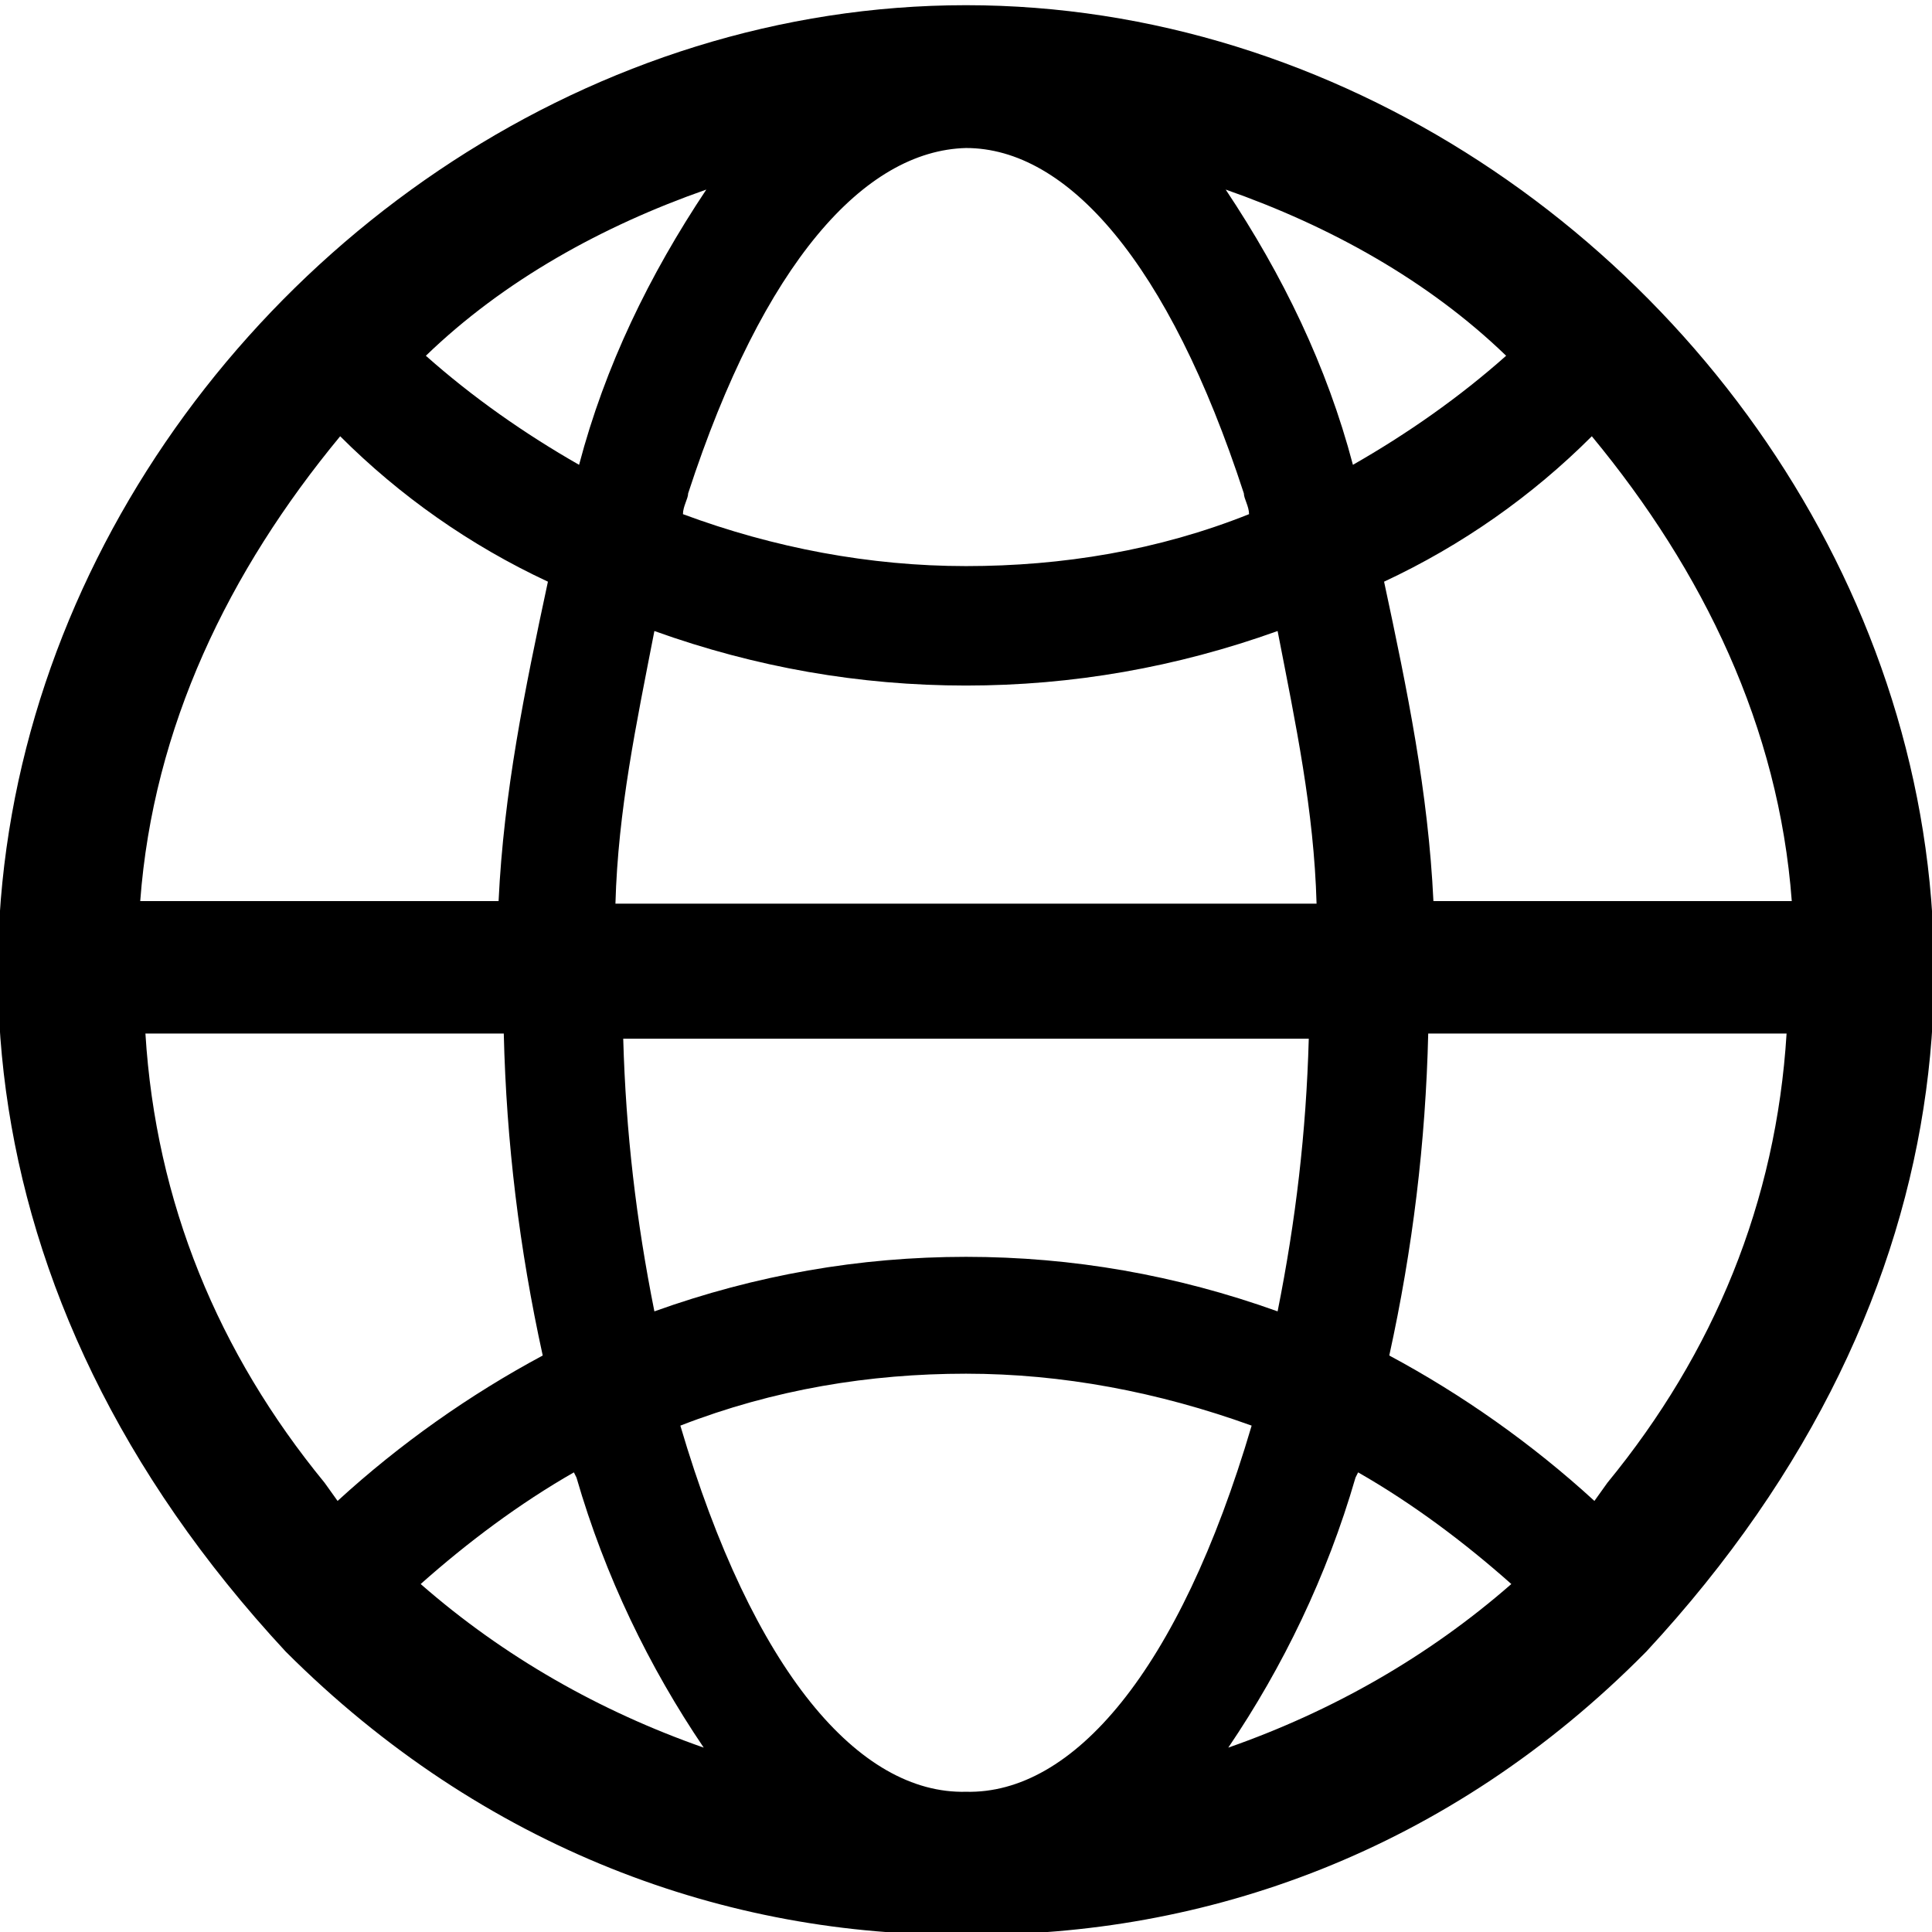
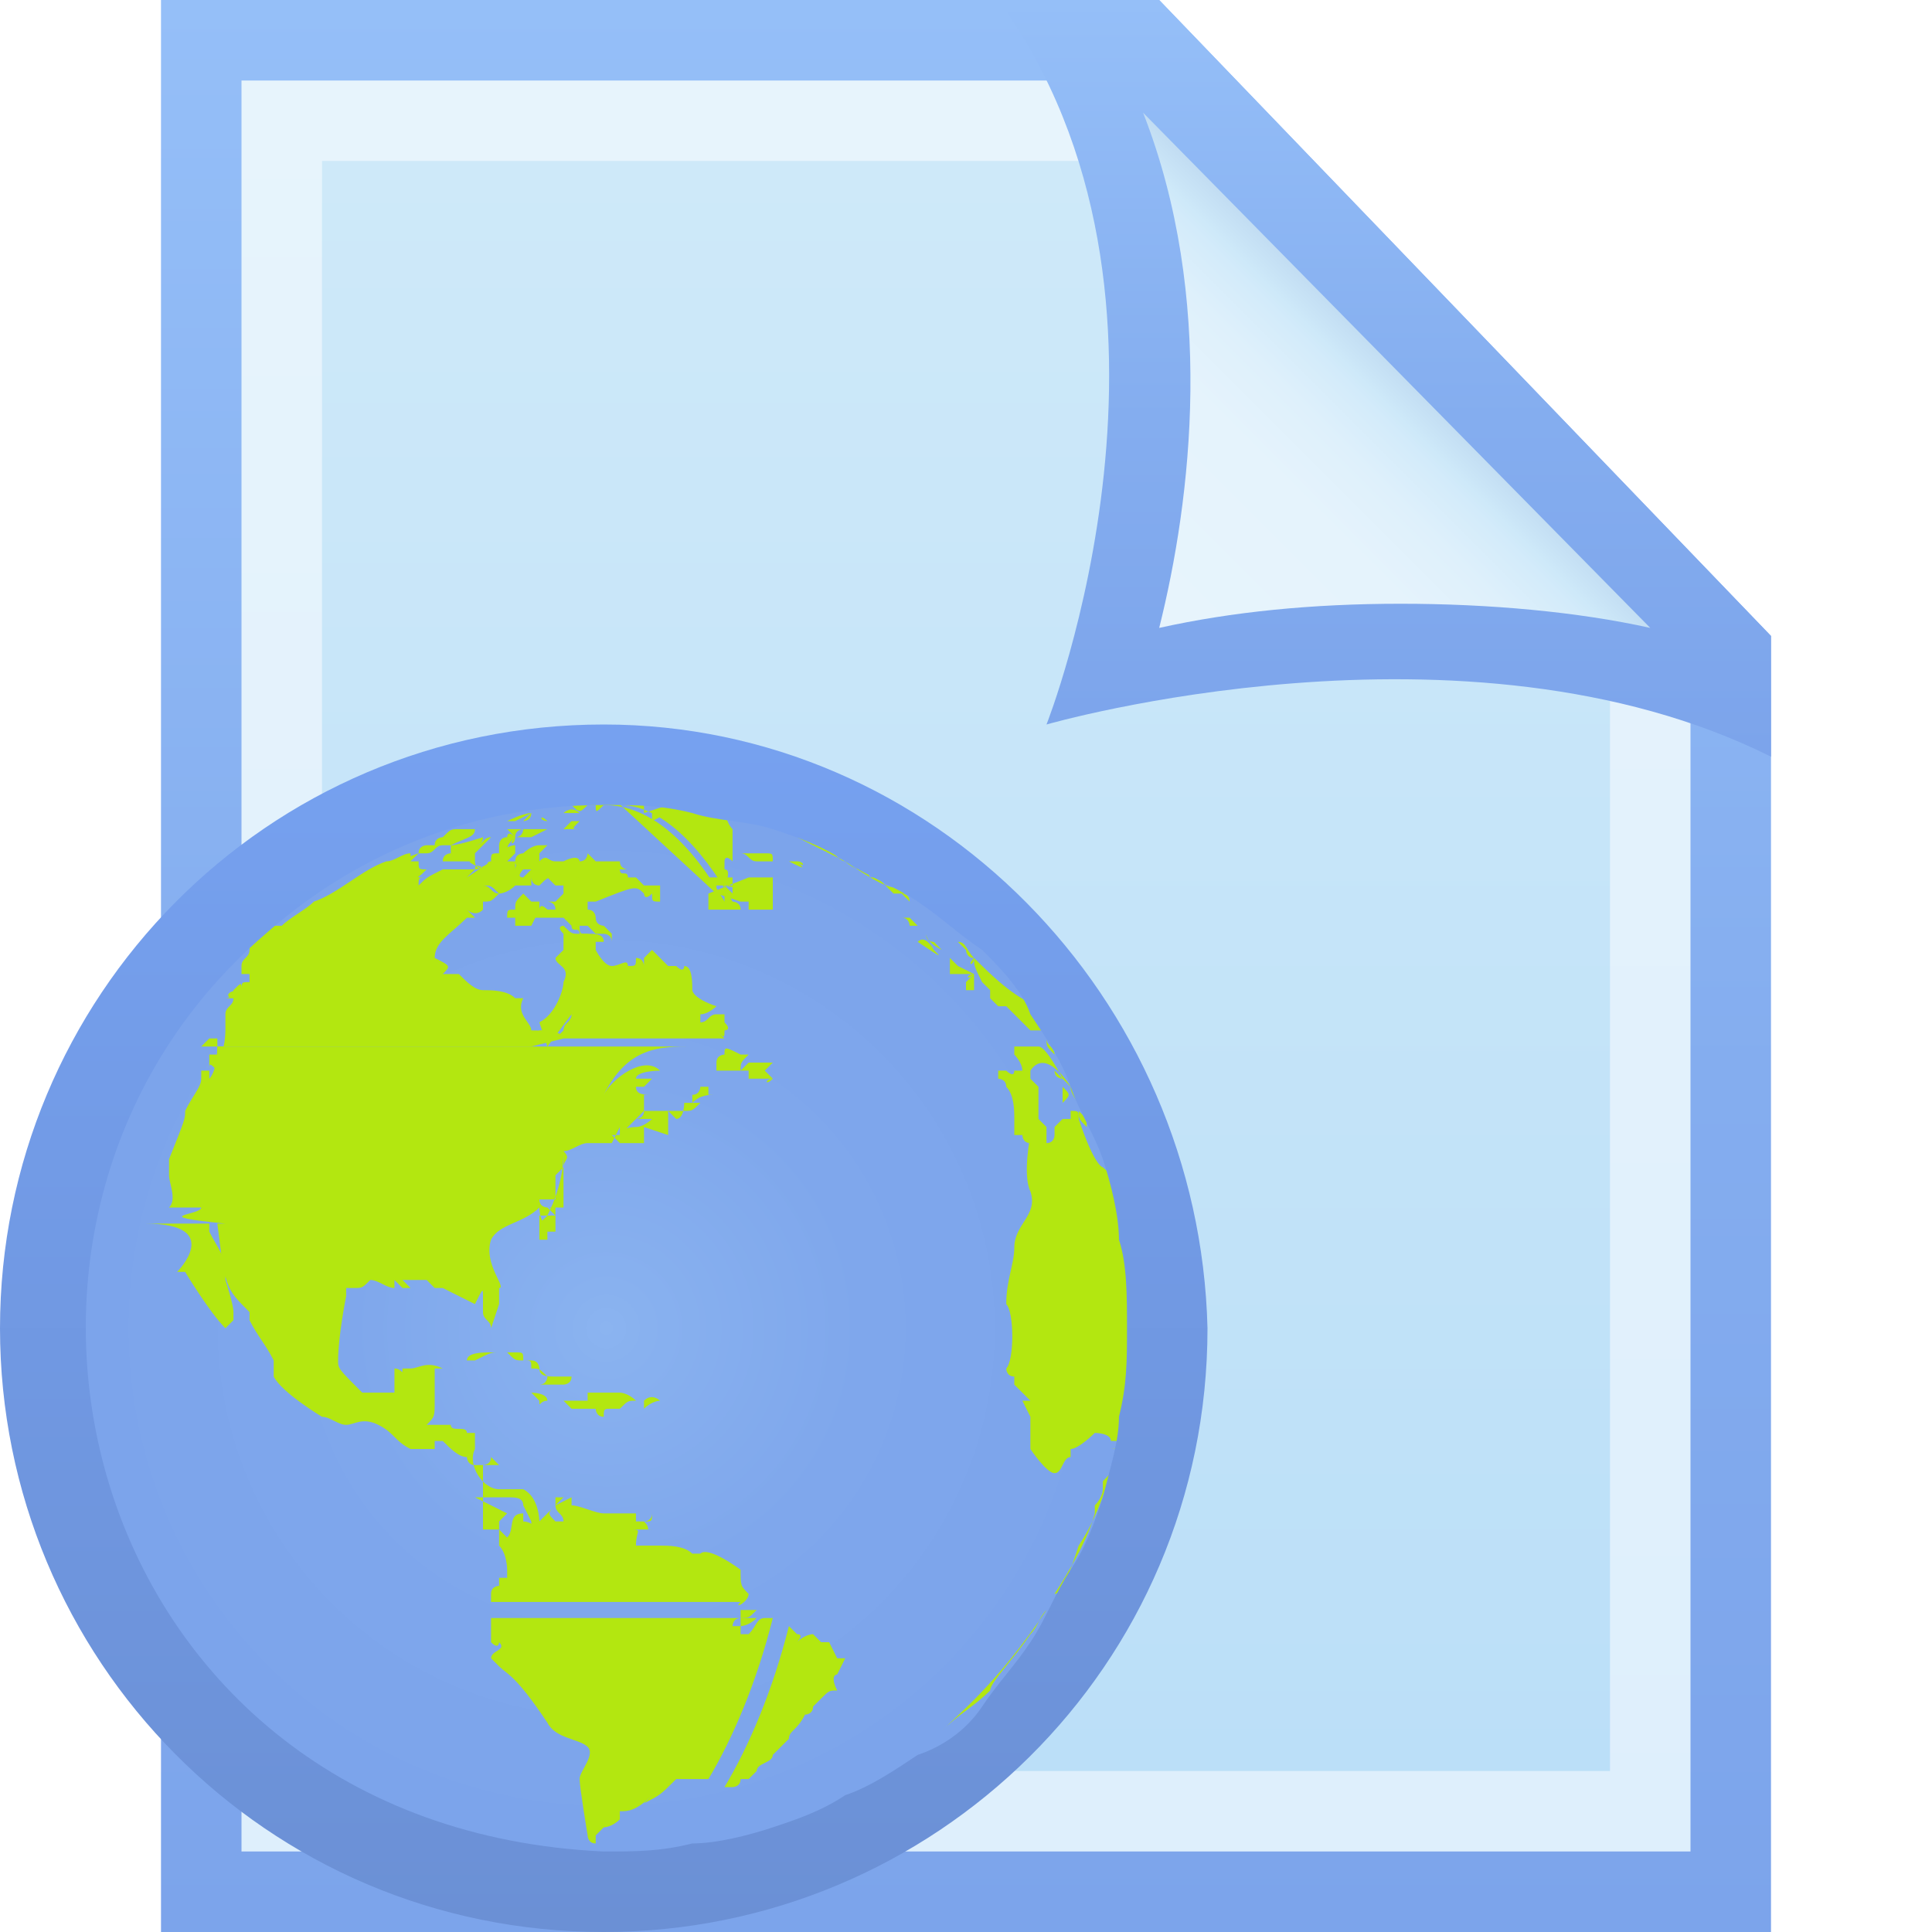
- <svg xmlns="http://www.w3.org/2000/svg" width="74.4px" height="74.4px" version="1.1" id="Layer_1" x="0px" y="0px" viewBox="0 0 74.4 74.4" style="enable-background:new 0 0 74.4 74.4;" xml:space="preserve" preserveAspectRatio="xMinYMid meet">
-   <path d="M37.2,0.2C8.6,0.2-14.7,35.9,11,63.6c7.6,7.6,17,11,26.2,10.9c9.2,0.1,18.6-3.2,26.2-10.9  C89.1,35.9,65.8,0.2,37.2,0.2z M69,34.7H55.2c-0.2-4.2-1-8.1-1.9-12.3c3-1.4,5.7-3.3,8-5.6C65.6,22,68.5,28,69,34.7z M58,13.7  c-1.8,1.6-3.8,3-5.9,4.2c-1-3.8-2.7-7.3-4.9-10.6C51.2,8.7,55,10.8,58,13.7z M37.2,34.8H23.7c0.1-3.6,0.8-6.9,1.5-10.5  c3.9,1.4,7.9,2.1,12,2.1c4.1,0,8.1-0.7,12-2.1c0.7,3.6,1.4,6.9,1.5,10.5H37.2z M50.4,40c-0.1,3.6-0.5,7-1.2,10.5  c-3.9-1.4-7.9-2.1-12-2.1c-4.1,0-8.1,0.7-12,2.1C24.5,47,24.1,43.6,24,40h13.2H50.4z M37.2,5.7c3.9,0,7.8,4.4,10.7,13.3  c0,0.2,0.2,0.5,0.2,0.8c-3.5,1.4-7.2,2-10.9,2s-7.4-0.7-10.9-2c0-0.3,0.2-0.6,0.2-0.8C29.4,10.1,33.3,5.8,37.2,5.7z M27.2,7.3  c-2.2,3.3-3.9,6.8-4.9,10.6c-2.1-1.2-4.1-2.6-5.9-4.2C19.4,10.8,23.2,8.7,27.2,7.3z M13.1,16.8c2.3,2.3,5,4.2,8,5.6  c-0.9,4.2-1.7,8.1-1.9,12.3H5.4C5.9,28,8.8,22,13.1,16.8z M12.5,57.1c-4.1-5-6.5-10.8-6.9-17.3h13.8c0.1,4.2,0.6,8.3,1.5,12.4  c-2.8,1.5-5.5,3.4-7.9,5.6L12.5,57.1z M16.2,61c1.8-1.6,3.8-3.1,5.9-4.3l0.1,0.2c1.1,3.8,2.8,7.3,4.9,10.4  C23.1,65.9,19.4,63.8,16.2,61z M37.2,69c-4.1,0.1-8.2-4.6-11-14.1c3.6-1.4,7.3-2,11-2c3.7,0,7.4,0.7,11,2  C45.4,64.4,41.3,69.1,37.2,69z M47.3,67.3c2.1-3.1,3.8-6.6,4.9-10.4l0.1-0.2c2.1,1.2,4.1,2.7,5.9,4.3C55,63.8,51.3,65.9,47.3,67.3z   M61.9,57.1l-0.5,0.7c-2.4-2.2-5.1-4.1-7.9-5.6c0.9-4.1,1.4-8.2,1.5-12.4h13.8C68.4,46.3,66,52.1,61.9,57.1z" />
+ <svg xmlns="http://www.w3.org/2000/svg" width="24" height="24" viewBox="0 0 24 24" preserveAspectRatio="xMinYMid meet" overflow="visible">
+   <linearGradient id="a" gradientUnits="userSpaceOnUse" x1="11.965" x2="11.965" y2="24">
+     <stop offset="0" stop-color="#95BFF8" />
+     <stop offset=".557" stop-color="#84ADEF" />
+     <stop offset="1" stop-color="#7CA4EB" />
+   </linearGradient>
+   <path fill="url(#a)" d="M14.4 0H2v24h20V7.9" />
+   <linearGradient id="b" gradientUnits="userSpaceOnUse" x1="11.965" y1="1" x2="11.965" y2="23">
+     <stop offset="0" stop-color="#E7F4FC" />
+     <stop offset="1" stop-color="#DEEFFC" />
+   </linearGradient>
+   <path fill="url(#b)" d="M14 1H3v22h18V8.3" />
+   <linearGradient id="c" gradientUnits="userSpaceOnUse" x1="11.965" y1="2" x2="11.965" y2="22">
+     <stop offset="0" stop-color="#CEE9F9" />
+     <stop offset="1" stop-color="#BBDFF8" />
+   </linearGradient>
+   <path fill="url(#c)" d="M13.6 2H4v20h16V8.7" />
+   <linearGradient id="d" gradientUnits="userSpaceOnUse" x1="17.211" x2="17.211" y2="9.359">
+     <stop offset="0" stop-color="#95BFF8" />
+     <stop offset=".557" stop-color="#84ADEF" />
+     <stop offset="1" stop-color="#7CA4EB" />
+   </linearGradient>
+   <path d="M13 9s5.2-1.5 9 .4V7.9L14.4 0h-2c2.7 3.7.6 9 .6 9z" fill="url(#d)" />
+   <linearGradient id="e" gradientUnits="userSpaceOnUse" x1="14.288" y1="7.545" x2="17.416" y2="4.417">
+     <stop offset="0" stop-color="#E7F4FC" />
+     <stop offset=".518" stop-color="#E5F3FC" />
+     <stop offset=".705" stop-color="#DEF0FB" />
+     <stop offset=".837" stop-color="#D3EBFA" />
+     <stop offset=".872" stop-color="#CEE9F9" />
+     <stop offset="1" stop-color="#BDD8F0" />
+   </linearGradient>
+   <path d="M20.5 7.8c-.9-.2-2-.3-3.1-.3s-2.1.1-3 .3c.4-1.6.7-4.1-.2-6.4l6.3 6.4z" fill="url(#e)" />
+   <radialGradient id="f" cx="7.531" cy="16.5" r="7" gradientUnits="userSpaceOnUse">
+     <stop offset="0" stop-color="#8BB4F0" />
+     <stop offset=".077" stop-color="#88B1EF" />
+     <stop offset=".488" stop-color="#7FA7EC" />
+     <stop offset="1" stop-color="#7CA4EB" />
+   </radialGradient>
+   <path d="M7.5 23.5C.4 23.2-1.6 15.1 3 11.2c1.8-1.6 3.8-1.7 4.6-1.7.4 0 .8 0 1.1.1.3 0 .7.1 1 .2.3.1.7.3 1 .4l.9.6c.3.2.6.4.8.7.3.3.5.5.7.8l.6.9c.2.3.3.7.4 1 .1.3.2.7.3 1.1.1.4.1.8.1 1.1s0 .8-.1 1.1c-.1.4-.1.7-.3 1.1-.1.3-.3.7-.4 1l-.6.9c-.2.3-.4.6-.7.8-.3.3-.5.5-.8.7l-.9.6c-.3.2-.7.3-1 .4-.3.1-.7.2-1.1.3-.3.2-.7.2-1.1.2" fill="url(#f)" />
+   <radialGradient id="g" cx="7.531" cy="16.5" r="6.486" gradientUnits="userSpaceOnUse">
+     <stop offset="0" stop-color="#8BB4F0" />
+     <stop offset=".077" stop-color="#88B1EF" />
+     <stop offset=".488" stop-color="#7FA7EC" />
+     <stop offset="1" stop-color="#7CA4EB" />
+   </radialGradient>
+   <path d="M7.5 23C1 22.7-.9 15.2 3.3 11.6 5 10.1 6.8 10 7.5 10c.4 0 .7 0 1.1.1.3.1.7.1 1 .2s.6.2.9.4c.3.2.6.3.9.5.3.2.5.4.8.6.2.2.5.5.6.8.2.3.4.6.5.9s.3.6.4.9.2.7.2 1c.1.3.1.7.1 1.1 0 .4 0 .7-.1 1.1-.1.3-.1.7-.2 1s-.2.6-.4.9-.3.6-.5.9-.4.5-.6.8-.5.5-.8.6c-.3.2-.6.4-.9.5-.3.2-.6.3-.9.4s-.7.2-1 .2c-.4.1-.7.1-1.1.1" fill="url(#g)" />
+   <path d="M6.1 10.8v-.1s-.1 0 0 .1c-.1-.1-.1 0-.2 0 0-.1.1 0 .2 0-.1 0 0 0 0 0M3 13h3.6l.4-.1c0-.1-.3-.1-.4-.1 0-.1-.2-.2-.1-.4h-.1c-.1-.1-.3-.1-.4-.1-.1 0-.2-.1-.3-.2h-.2c.1-.1.1-.1-.1-.2 0-.2.2-.3.4-.5h.1l-.1-.1s.1.1.2 0v-.1c.1 0 .1 0 .2-.1-.1 0-.1-.1-.2-.1.1 0 .1 0 .2.1 0 0 .1 0 .2-.1h.2v-.1s0 .1.1.1c.1-.1.1-.1.2-.1v-.1-.1c-.1 0-.1-.1-.2 0l-.2.2c-.1 0 0-.1 0-.1.1 0 .1 0 0-.1-.1 0-.1.1-.1.1v-.1h-.1l.1-.1v-.1c-.1 0-.2.1-.2.1-.1 0-.1 0-.1.1h0l-.3.2.1-.1h-.4c-.2.1-.2.1-.3.2 0-.1 0-.1.1-.1h-.2c.1 0 .1 0 .2-.1-.1 0-.1 0-.1-.1h-.1 0l.1-.1s-.3.1-.5.2h.1c.1 0 .2.1.3 0L5 11h-.2.4v-.1c0-.1-.1-.2 0-.2h-.1v-.1c-.1 0-.2.1-.3.1-.3.1-.6.4-.9.5-.1.1-.3.2-.4.3h-.1l-.4.3.2-.2-.1.1v.1c0 .1-.1.1-.1.2v.1h.1v.1c-.1 0-.1 0-.1.1 0-.1 0-.1-.1 0 0 .1-.1.1-.1.1h.1c0 .1-.1.1-.1.2v.2s0 .3-.1.3V13v-.1h-.1l-.1.1m5.8-2.6l-.1-.1c0 .1 0 .1.1.1-.1 0-.1 0 0 0-.1.1-.1.1 0 0-.1.1-.1.1 0 0-.1.1 0 .1 0 0m-2.4.3c.1-.1.1-.1 0 0v-.1l.1-.1.1-.1c-.1 0-.1.1-.2.1l.1-.1-.1.1h0s.1 0 .1-.1c0 0-.3.1-.4.1h.2-.2v.1s-.1 0-.1.1h.4c0 .1.1.1.1.1-.2-.1-.2-.1-.1-.1h-.1.1m2.3.3h-.1H8l-.1-.1h-.1c0-.1-.1 0-.1-.1h.1s-.1 0-.1-.1h-.1-.1-.1-.1.1l-.1-.1s0 .1-.1.1h-.1.1s0-.1-.2 0h-.1-.1-.1v-.1l.1-.1h-.1c-.1 0-.2.1-.2.1s-.1 0-.1.1h0c0 .1.1.1.1.1h.2s.1 0 .1.1l.1.1h-.1.2v.1l-.1.1h-.1s.1 0 .1.1h-.1c-.1-.1-.1 0-.1 0-.1 0-.1 0-.1.1H7l.1.1c0 .1.1 0 .1.1 0 0 .1 0 .1.1h.2c0-.1-.1-.1-.2-.1s-.1 0-.1-.1h.1l.1.1h.1s.1 0 .1.1v-.1l-.1-.1s0 .1.1.1l-.1-.1s-.1 0-.1-.1c0 0 0-.1-.1-.1v-.1h.1c.5-.2.5-.2.6-.1 0 0 0 .1.1 0 0 .1 0 .1.1.1v-.1-.1m-1.8-.6c.1 0 0 0 0 0 0-.1.1-.1.1-.1h-.1-.1l.1.1c-.1-.1-.1 0-.1 0-.1 0-.1.1-.1.1v.1h.1c0-.1 0-.1.1-.2-.1.1 0 .1 0 0M6.8 10.3s-.1 0 0 0c-.1 0-.1 0 0 0h-.2-.1s0 .1-.1.1h.2l.2-.1M5.9 10.3c.1 0 .1 0 0 0 .1 0 .1 0 0 0 .1 0 .1 0 0 0 .1 0 .1 0 0 0 .1 0 .1 0 0 0 .1 0 0 0 0 0h-.2c-.1 0-.1 0-.2.1 0 0-.1 0-.1.1h-.1s-.1 0-.1.1h.1c.1 0 .1-.1.2-.1h.1c.2-.1.3-.1.3-.2m1.3-.1H7h.1l-.1.1h.2c-.1 0-.1 0 0-.1m-.4 0c0-.1 0-.1 0 0 0-.1 0-.1 0 0 0-.1 0-.1 0 0 0-.1 0-.1 0 0 0-.1 0-.1 0 0 0-.1 0-.1 0 0 0 0-.1 0 0 0-.1 0-.1 0 0 0-.1-.1-.1 0 0 0-.1 0-.1 0 0 0h0c-.1 0-.1 0 0 0h-.1-.1.2m-.3 0c.1 0 .1 0 0 0 .1 0 .1 0 0 0 .1 0 0 0 0 0s.1 0 .1-.1l-.1.1h-.1.1-.1.1-.1-.1-.1H6.5m.4-.1c.1 0 .1 0 0 0 .1 0 .1 0 0 0m-.3 0c.1 0 .1 0 0 0 .1 0 .1 0 0 0 .1 0 0 0 0 0-.1 0-.3.1-.3.1h-.1.2l.2-.1m.2 0h-.1.1m.3 0c0-.1 0-.1 0 0 0-.1 0-.1 0 0 0-.1 0-.1 0 0-.1 0-.1 0 0 0m-.1 0h.2c-.1-.1-.2 0-.2 0 0-.1 0 0 0 0m.3-.1s.1 0 0 0c.1 0 0 0 0 0s.1 0 0 0c.1 0 .1 0 0 0 .1 0 .1 0 0 0 .1 0 .1 0 0 0 .1 0 .1 0 0 0 .1 0 .1 0 0 0 .1 0 .1 0 0 0 .1 0 .1 0 0 0 .1 0 .1 0 0 0 .1 0 .1 0 0 0 .1 0 .1 0 0 0 .1 0 .1 0 0 0h0c.1 0 .1 0 0 0h-.2c.1.1.1.1.2 0 0 .1 0 0 0 0m.2 0h-.1.1c-.1 0-.1 0 0 0h-.1-.1-.1.2c0 .1 0 .1.1 0-.1.1-.1.1 0 0-.1.1-.1.1 0 0-.1.1 0 0 0 0M9 11.2c-.4-.7-.9-1.2-1.5-1.2H7.8h-.2-.2.1-.1-.1.1l.1-.1h-.1l-.1.1h.1v-.1h.1s-.1-.1-.1 0h.2c1.3 1.2 1.3 1.2 1.4 1.3-.1-.1-.1-.1 0 0-.1 0-.1 0 0 0-.1 0-.1 0 0 0-.1 0-.1 0 0 0-.1 0-.1 0 0 0-.1 0-.1 0 0 0-.1 0-.1 0 0 0-.1 0-.1 0 0 0-.1 0-.1 0 0 0-.1 0-.1 0 0 0-.1 0 0 0 0 0" fill="#B3E710" />
+   <path d="M9.4 20.1h-.2v.1s.1 0 .2-.1m-.6 2c.3-.5.6-1.2.8-2h-.1c-.1 0-.1.1-.2.2h-.1v-.1h-.1s0-.1.1-.1H6.1V20.4c.1.1.1 0 .1 0 .1.1-.1.1-.1.2l.1.1c.1.1.2.1.6.7.1.2.4.2.5.3.1.1-.1.3-.1.4h-.1.1c0 .1.1.7.1.7s0 .1.1.1v-.1l.1-.1s.1 0 .2-.1v-.1c.1 0 .2 0 .4-.2l-.1.1c.2-.1.2-.1.4-.3h.4m4.9-3.8s0 .1 0 0c0 .1 0 0 0 0m.3-2.9c0-.2-.1-.5-.1-.7 0-.1-.1-.1-.2-.2 0 0-.1 0-.3-.6 0-.1 0-.1-.1-.1v.1h-.1l-.1.1v.1s0 .1-.1.1h-.1c-.1 0-.1 0-.1-.1 0 0-.1.5 0 .7.1.3-.2.4-.2.7 0 .2-.1.4-.1.7.1.1.1.7 0 .8 0 0 0 .1.1.1v.1-.1-.1.2l.1.1.1.1h-.1l.1.2v.4s.2.3.3.3c.1 0 .1-.2.2-.2V18c.1 0 .3-.2.3-.2s.2 0 .2.1h.2c0 .1-.2.1-.2.1h.1l.1.1h-.1c0 .1-.1.2-.2.3v.1s0 .1-.1.2v.1c-.1.4-.5 1-.5 1 .1 0 .2-.3.3-.6.2-.3.3-.6.4-.9s.2-.6.2-1c.1-.3.1-.7.1-1 0-.2 0-.5-.1-.9m-.6-1.6c0 .1 0 .1.1.2 0-.1 0-.1-.1-.2m-.2-.3c0-.1 0-.1 0 0v.2c.1-.1.1-.1 0-.2m-.1-.2s0-.1 0 0 .1.1.1.1l-.1-.1m.2.2s-.1 0 0 0l-.1-.1s-.2-.4-.3-.4h-.3v.1s.1.1.1.2h-.1c0 .1-.1 0-.1 0h-.1v.1s.1 0 .1.1c.1.1.1.3.1.4v.2h.1s0 .1.1.1c0 .1.1.1.1.1v-.1h.1v-.1-.1l-.1-.1v-.2-.1-.1l-.1-.1v-.1c.2-.3.5.2.5.2s0 .1 0 0c0 .1 0 .1 0 0 .1.1.1.2.1.2v0s-.1-.1-.1-.2m-.4-.6s.1.1 0 0c.1.1 0 0 0 0m.2.2c0-.1-.1-.1-.1-.2 0 .1 0 .1.1.2-.1-.1-.1-.1 0 0-.1 0 0 0 0 0m-3.9-.2c-.1 0-.1 0-.1.1 0-.1 0-.1.1-.1m-6.5-.4c.1 0 0 0 0 0 0 .1 0 .1 0 0 0 .1 0 .1 0 0m.2-.1c0-.1 0-.1 0 0l.1-.1c-.2 0-.2.1-.1.1-.1 0-.1 0 0 0-.1 0-.1 0 0 0-.1 0-.1 0 0 0-.1 0-.1 0 0 0-.1 0-.1 0 0 0-.1 0-.1 0 0 0m0-.2c.1-.1.1-.1 0 0 .1-.1.1-.1 0 0 .1-.1.1-.1 0 0 0-.1 0 0 0 0m.1-.1c0-.1 0-.1 0 0 .1-.1.1-.1 0 0 .1-.1.1-.1 0 0 0-.1 0-.1 0 0 0-.1 0 0 0 0m6 .9v-.2s.1 0 0-.1v-.1h-.1c-.1 0-.1.1-.2.1v-.1c.1 0 .2-.1.2-.1-.3-.1-.3-.2-.3-.2 0-.1 0-.3-.1-.3 0 0 0 .1-.1 0v.1h.1c0-.1-.1 0-.1-.1h-.1l-.2-.2-.1.1v.1c0-.1 0 0 0 0s0-.1-.1-.1c0 .1 0 .1-.1.1 0-.1-.1 0-.2 0v-.1.1c-.1 0-.2-.2-.2-.2v-.1l-.1-.1h-.1c-.1 0-.1 0-.2-.1 0 0-.1 0 0 .1v.2l-.1.1c0 .1.2.1.1.3 0 .1-.1.4-.3.5l.1.3.3-.4c0 .1-.1.1-.1.2l-.1.1s-.1 0-.1-.1h-.1v.1H9l-.1-.1c.1.1.1.1.1 0m0-1.5c0-.1 0-.1 0 0m-2.2 0h-.1v-.1h-.1l-.1-.1c-.1.1-.1.1-.1.2-.1 0-.1 0-.1.1h.1v.1h.2c.1-.2.1-.2.2-.2m.5-.5s-.1 0 0 0c-.2 0-.2.1-.1.1-.1 0 0 .1.1-.1" fill="#B3E710" />
+   <path d="M9.6 13.4s0-.1 0 0c-.1-.1-.1-.1 0 0-.1 0-.1 0 0 0l-.1-.1h0l.1-.1h-.1-.1-.1l-.1.1c0-.1 0-.1.1-.2h-.1C9 13 9 13 9 13.1h-.1.1s-.1 0-.1.1v.1h.4l-.1.1.1-.1v.1h.3c-.1 0-.1.1 0 0 0 .1 0 .1 0 0 0 .1 0 0 0 0m2-1.6s-.1-.2-.2-.1v.1h-.1.1v-.1c.3.2.3.2.2.1 0 .1 0 .1 0 0m-.1-.1s-.1 0 0 0c-.1 0-.1 0 0 0-.1 0 0 0 0 0m.3 0c0-.1 0-.1 0 0 .1 0 .1 0 0 0 .1 0 .1 0 0 0 .1 0 .1 0 0 0 .1 0 .1 0 0 0 .1 0 0 0 0 0m-.2-.3c0 .1 0 .1 0 0 0 .1 0 .1 0 0l.1.1-.1-.1c0 .1 0 .1 0 0 0 .1 0 .1 0 0m-2.2 0s-.1 0 0 0c-.1 0 0 0 0 0m2.7.7L12 12l.1.1-.2-.1-.2-.2c-.2-.1-.2-.2-.2-.2l-.1-.1h-.1s0-.1-.1-.1h.1l.1.1.1.1s0 .1.1.1l.1.1.1.1v.2h.3c-.1.1-.1.1 0 0-.1.1-.1.1 0 0-.1.1-.1 0 0 0l-.1.1v.1h.1v-.2c0 .1 0 .1 0 0 0 .1 0 .1 0 0 0 .1 0 .1 0 0m-2.2-1.4h-.1-.1-.1-.1-.1-.1.1c-.1 0-.1-.1-.2-.1H9.5c.1 0 .1 0 .1.1h.2c.2.1.2.1.1 0 .1.1.1.1 0 0 .1.1.1 0 0 0 .1 0 .1 0 0 0 .1 0 0 0 0 0m-1.3-.5c-.1 0-.1 0 0 0m3.5 1.7s-.1-.1 0 0c-.1 0 0 0 0 0l-.1-.1s0 .1.1.1l-.1-.1-.1-.1-.1-.1h-.1.1l.1.1c.1 0 .1.1.2.2-.1 0-.1 0 0 0-.1 0-.1 0 0 0 0 0-.1 0 0 0 0 0-.1 0 0 0-.1 0-.1 0 0 0-.1 0-.1 0 0 0 0 .1 0 .1 0 0-.1 0-.1 0 0 0-.1 0-.1 0 0 0-.1.1 0 .1 0 0v0c0 .1 0 .1.1.3l.1.1v.1l.1.1h.1l.1.1.2.2h.3c-.1-.1-.1-.2-.2-.3-.3-.1-.6-.4-.8-.6m-1.6-1.2l-.6-.3H10.2s.1 0 .1.1c.1.2.2.2.2.2 0 .1 0 .1 0 0 .1.1.2.1.2.1s.1 0 .1.1h.1l.1.1.1.1h.1s.1 0 .1.1l.1.1-.2-.2h.1l.1.1.1.1.1.1.1.1-.1-.1-.1-.1-.3-.3c-.1.1-.4-.1-.7-.3m-2.2-.6s-.1 0 0 0c-.1 0 0 0 0 0m-.1 0c-.1 0-.1 0 0 0M8 10c-.1 0-.1 0 0 0-.1 0 0 0 0 0m-.1 0c-.1 0-.1 0 0 0-.1 0-.1 0 0 0-.1 0 0 0 0 0m-.1 0s-.1 0 0 0c-.1 0-.1 0 0 0-.1 0-.1 0 0 0m-.1 0c-.1 0-.1 0 0 0-.1 0-.1 0 0 0-.1 0-.1 0 0 0-.1 0 0 0 0 0m.2 0h-.2.2m-.3 0s-.1 0 0 0M9 10h-.3v.2h.1s.2 0 .2.1V10h-.3v.1-.1-.1l.2.1.2.1-.2-.1-.2-.1c-.2.1.3.2.3.1v.1h-.3l-.1-.1-.1-.1h.1v.1h-.1.1v-.2h.2c0 .2.2.3.2.2h-.7l-.3.1V10l.5-.1v.1h-.4v.1h0v.1l.2-.1h.2s0 .1 0 0h-.1-.1-.1-.1V10H8h-.1-.1-.1c.5 0 1 .5 1.4 1.2v-.1-.2V11.2s.1 0 .1.1h-.1-.2H8.8v-.2l.5-.2v.4h.2s.1 0 0 0h.1v-.4h-.3V11.2h-.1l-.1-.1h.5-.3-.2.2H9h.5L9 11H9.3v.1s0 .1-.1.1l-.3-.1V11s.1 0 .1-.1h-.2l.2.3V11l.1.1V11v-.1H9h-.2v.1H9s.1-.2 0-.2v-.1s0-.1.1 0V10.8v-.2-.3C9 10.2 9 10 9 10v.2s0 .1-.1.1l.1.1h-.1.1V10h-.2.2v.1-.1h-.1.1v.2h-.1l-.1-.1-.1-.1" fill="#B3E710" />
+   <path d="M10.4 20.8l.1-.2h-.1l-.1-.2h-.1l-.1-.1s-.1 0-.2.1c0 0 .1-.1 0-.1l-.1-.1c-.2.8-.5 1.5-.8 2h.1s.1 0 .1-.1h.1l.1-.1c0-.1.2-.1.2-.2l.2-.2c0-.1.1-.1.2-.3 0 0 .1 0 .1-.1l.1-.1c.1-.1.1-.1.2-.1-.1-.2 0-.2 0-.2m2.4-.5c.1-.1.1-.2.2-.3-.6.9-1.1 1.3-1.3 1.5.2-.2.4-.3.6-.5 0-.1.3-.4.5-.7M9.4 20h-.2v.1c.1 0 .1 0 .2-.1 0 .1 0 .1 0 0m-1.3-1.2s0 .1 0 0c0 .1 0 .1 0 0 0 .1-.1.1-.1.1.1 0 .1 0 .1-.1 0 .1 0 .1 0 0m-1.3-1.4c0-.1-.2-.1-.2-.1l.1.1c0 .1 0 0 .1 0m1.4 0s-.1-.1-.2 0v.1c.1-.1.2-.1.2-.1m-.3 0c-.1-.1-.2-.1-.2-.1h-.1-.1H7.2h.1v.1H7l.1.1H7.4s0 .1.1.1c0-.1 0-.1.1-.1h.1c.1-.1.1-.1.2-.1-.1 0-.1 0 0 0m-.8-.3h-.2c-.1 0-.2 0-.2-.1 0 0 0-.1-.1-.1h-.1c-.1 0-.1 0-.2-.1h-.2c-.1 0-.3 0-.3.1h.1c.2-.1.2-.1.3-.1h.2c.1 0 .1 0 .1.1.1 0 .1 0 .1.1.1 0 .1 0 .2.1 0 0 0 .1-.1.1H7s.1 0 .1-.1M7 15s-.1-.1 0 0c-.1-.1-.1-.1 0 0-.1 0 0 0 0 0M8.9 13.6s-.1-.1 0 0h-.1v-.1h-.1s0 .1-.1.1v.1c.1-.1.2-.1.3-.1-.1 0 0 0 0 0m-6.2-.3c0-.1 0-.1 0 0 0-.1 0-.1 0 0v-.1-.1h-.1v.2c0-.1 0-.1.1 0-.1-.1-.1-.1 0 0 0-.1-.1-.1 0 0-.1-.1-.1-.1 0 0-.1-.1 0 0 0 0m6.6 6.5c-.1-.1-.1-.1-.1-.3 0 0-.4-.3-.5-.2h-.1c-.1-.1-.3-.1-.4-.1h-.3c0-.2.1-.2-.1-.2H8.1c-.1 0 0 0-.1-.1h-.1v-.1H8h-.5c-.1 0-.3-.1-.4-.1v-.1l-.2.1c0 .1.1.1.1.2h-.1c-.1-.1-.1-.1 0-.2v-.1H7l-.3.3s0-.3-.2-.4h-.3c-.2 0-.4-.3-.3-.5v-.2h-.1c0-.1-.2 0-.2-.1h-.3c.1-.1.1-.1.1-.3v-.1-.1-.2h.1c-.2-.1-.3 0-.4 0H5c0 .1 0 0-.1 0V17.3h-.4c-.3-.3-.3-.3-.3-.4 0-.3.1-.8.1-.8V16h.1c.1 0 .1 0 .2-.1v-.1.1c.1 0 .2.1.3.1v-.1l.1.1h.1l-.1-.1h.1l.1.1-.1-.1H5 5.3l.1.1h.1l.2.1.2.1c.1-.2.1-.2.1-.1v.2c0 .1.1.1.1.2l.1-.3V16c.1 0-.2-.3-.1-.6.1-.2.4-.2.6-.4v.1h.2-.1.1v0l-.1-.1h.1v.2-.1s0-.1-.1-.1c0 0-.1 0-.1-.1h.2v.4h-.2v-.2-.1s0 .2.1.2V15v-.1.4-.5.5-.4.5h-.1v-.2l.1-.1V15v.3s0-.1 0 0v-.1-.1c.2-.4.2-.7.2-.8V14v1h-.1v-.4l.1-.1c0-.1.1-.1 0-.2.1 0 .2-.1.3-.1H7.6l.1-.2H8v.2H7.7l-.1-.1h.1c0-.1.2-.1.2-.1h-.1l-.1.1v-.2s0 .1 0 0v.1-.1s0 .1.1.1v.1-.2h.1s.1 0 .1-.1v.4s0-.2-.1-.1V14c.1 0 .2-.1.2-.1H8h-.4v.1H7.8l.2-.2h.1v.1h.1l.1-.1v.2l-.2-.1-.1-.1h.5c.1 0 .1 0 .2-.1h-.1-.1s0 .2-.1.2v.2-.2l-.1-.1V14.1L8 14v-.4h.2-.1c-.1 0-.2 0-.2-.1H8l.1-.1h-.2c0-.1.3-.1.3-.1-.2-.2-.6.1-.7.3.3-.6.7-.6 1.1-.6h.3H2.7s0 .3-.1.4v-.1h-.1v.1c0 .1-.1.2-.2.4 0 .1 0 .1-.2.6v.2c0 .1.1.3 0 .4h.4c0 .1-.7.1.3.2h-1c1 0 .4.6.4.6h.1s.3.5.5.7l.1-.1v-.1c0-.1-.1-.4-.1-.4v-.1c0-.2-.1-.3-.2-.5v-.1h.1c.1.8.1.8.4 1.1v.1c.1.2.2.3.3.5v.2c.1.2.6.5.6.5.1 0 .2.1.3.1.1 0 .2-.1.4 0s.2.2.4.3h.3v-.1h.1c.1.1.2.2.3.2 0 0 0 .1.1.1H6s.1 0 .1-.1l.1.1H6v.8h.2v-.1l.1-.1-.2-.1-.2-.1h.4c.1 0 .2 0 .2.1l.1.2s0 .2.1.2V19s-.1-.1-.2-.1v-.1c-.2 0-.1.2-.2.3l-.1-.1v.2c.1.1.1.3.1.3v.1h-.1v.1s-.1 0-.1.1v.1H9.2c-.1.1.1 0 .1-.1" fill="#B3E710" />
+   <linearGradient id="h" gradientUnits="userSpaceOnUse" x1="7.465" y1="9.034" x2="7.465" y2="23.966">
+     <stop offset="0" stop-color="#76A1F0" />
+     <stop offset="1" stop-color="#6B90D5" />
+   </linearGradient>
+   <path d="M7.5 9C3.3 9 0 12.4 0 16.5S3.3 24 7.5 24c4.1 0 7.5-3.3 7.5-7.5-.1-4.1-3.4-7.5-7.5-7.5zm6.2 9.6c-.1.3-.2.6-.4.9s-.3.6-.5.9-.4.5-.6.8-.5.5-.8.6c-.3.2-.6.4-.9.5-.3.2-.6.3-.9.4s-.7.2-1 .2c-.4.1-.7.1-1.1.1-6.5-.3-8.4-7.8-4.2-11.4C5 10.1 6.8 10 7.5 10c.4 0 .7 0 1.1.1.3.1.7.1 1 .2s.6.2.9.4c.3.2.6.3.9.5.3.2.5.4.8.6.2.2.5.5.6.8.2.3.4.6.5.9s.3.6.4.9.2.7.2 1c.1.3.1.7.1 1.1 0 .4 0 .7-.1 1.1 0 .3-.1.6-.2 1z" fill="url(#h)" />
</svg>
